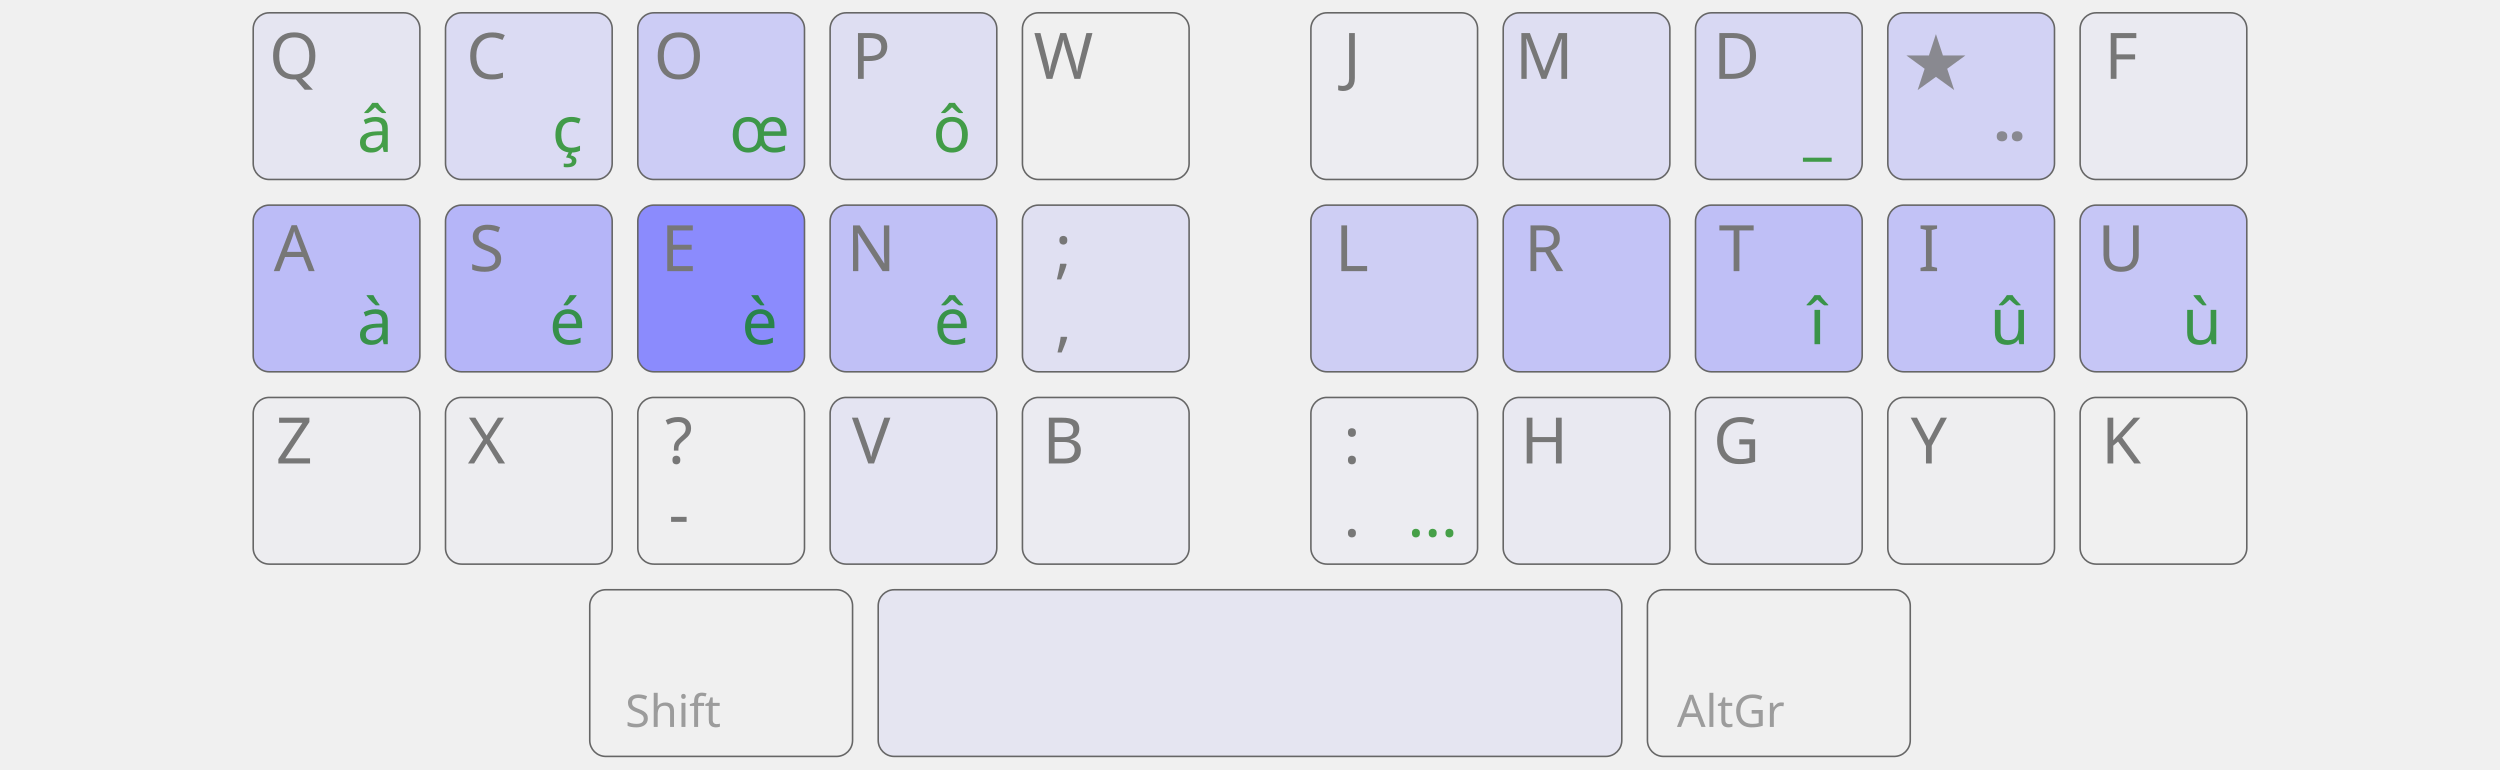
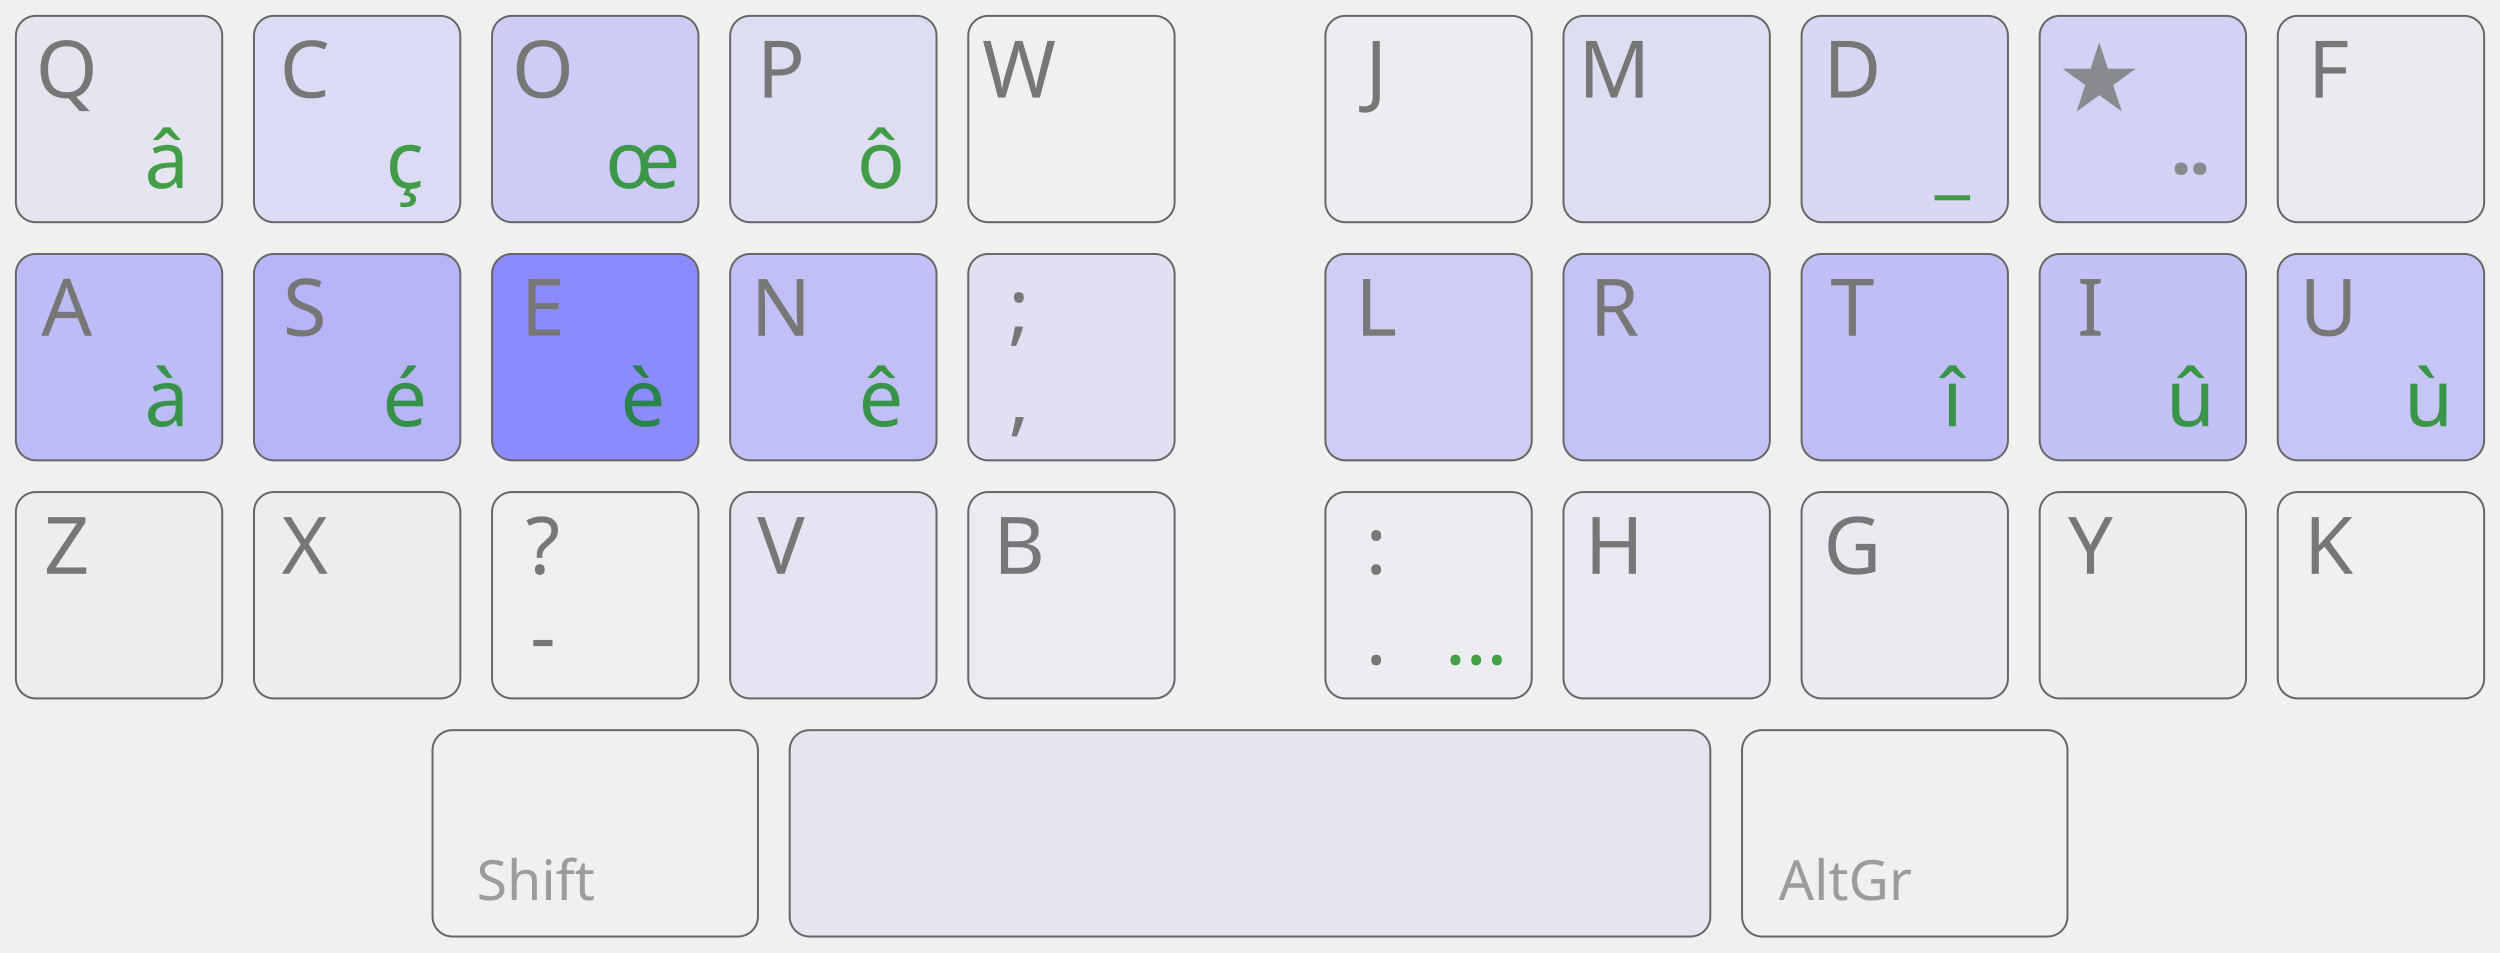
- <svg xmlns="http://www.w3.org/2000/svg" class="gnu" viewBox="60 60 780 240">
+ <svg xmlns="http://www.w3.org/2000/svg" class="gnu" viewBox="135 60 630 240">
  <style>
    rect, path {
      fill: #f8f8f8;
+       fill: #fff;
      stroke: #666;
      stroke-width: .5px;
    }
    text {
      fill: #777;
      font: normal 20px sans-serif;
      text-align: center;
      text-anchor: middle;
    }

    .deadKey {
      /* fill: red; */
      opacity: 0.8;
      font-size: 24px;
      font-weight: bolder;
    }

    #row_AD { transform: translate(64px,  64px); }
    #row_AC { transform: translate(64px, 124px); }
    #row_AB { transform: translate(64px, 184px); }
    #row_AA { transform: translate(64px, 244px); }
    .left   { transform: translate(-15px, 0); }
    .right  { transform: translate(+15px, 0); }

    .layer  { opacity: 0.7; font-size: 14px; }
    .level3 { opacity: 0.7; fill: green; }

    @media (prefers-color-scheme: dark) {
      rect, path { fill: #444; }
      text       { fill: #bbb; }
      .deadKey   { fill: #f44; }
      .level3    { fill: #6b6; }
    }
  </style>
  <g id="row_AD">
    <g class="left">
      <g transform="translate(90)">
        <rect width="52" height="52" rx="5" ry="5" style="fill: rgba(127, 127, 255, 0.096);" />
        <text x="12.8" y="20.6" class="level2">Q</text>
        <text x="38.0" y="43.4" class="level3">â</text>
      </g>
      <g transform="translate(150)">
        <rect width="52" height="52" rx="5" ry="5" style="fill: rgba(127, 127, 255, 0.19);" />
        <text x="12.8" y="20.6" class="level2">C</text>
        <text x="38.0" y="43.4" class="level3">ç</text>
      </g>
      <g transform="translate(210)">
        <rect width="52" height="52" rx="5" ry="5" style="fill: rgba(127, 127, 255, 0.319);" />
        <text x="12.8" y="20.6" class="level2">O</text>
        <text x="38.0" y="43.4" class="level3">œ</text>
      </g>
      <g transform="translate(270)">
        <rect width="52" height="52" rx="5" ry="5" style="fill: rgba(127, 127, 255, 0.157);" />
        <text x="12.8" y="20.6" class="level2">P</text>
        <text x="38.0" y="43.4" class="level3">ô</text>
      </g>
      <g transform="translate(330)">
        <rect width="52" height="52" rx="5" ry="5" style="fill: rgba(127, 127, 255, 0);" />
        <text x="12.8" y="20.6" class="level2">W</text>
        <text x="38.0" y="43.4" class="level3"> </text>
      </g>
    </g>
    <g class="right">
      <g transform="translate(390)">
        <rect width="52" height="52" rx="5" ry="5" style="fill: rgba(127, 127, 255, 0.036);" />
        <text x="12.8" y="20.6" class="level2">J</text>
        <text x="38.0" y="43.4" class="level3"> </text>
      </g>
      <g transform="translate(450)">
        <rect width="52" height="52" rx="5" ry="5" style="fill: rgba(127, 127, 255, 0.16);" />
        <text x="12.8" y="20.6" class="level2">M</text>
        <text x="38.0" y="43.4" class="level3"> </text>
      </g>
      <g transform="translate(510)">
        <rect width="52" height="52" rx="5" ry="5" style="fill: rgba(127, 127, 255, 0.21);" />
        <text x="12.8" y="20.6" class="level2">D</text>
        <text x="38.0" y="43.4" class="level3">_</text>
      </g>
      <g transform="translate(570)">
        <rect width="52" height="52" rx="5" ry="5" style="fill: rgba(127, 127, 255, 0.263);" />
        <text x="15" y="24" class="deadKey">★</text>
        <text x="38" y="55" class="deadKey">¨</text>
      </g>
      <g transform="translate(630)">
        <rect width="52" height="52" rx="5" ry="5" style="fill: rgba(127, 127, 255, 0.055);" />
        <text x="12.8" y="20.6" class="level2">F</text>
        <text x="38.0" y="43.4" class="level3"> </text>
      </g>
    </g>
  </g>
  <g id="row_AC">
    <g class="left">
      <g transform="translate(90)">
        <rect width="52" height="52" rx="5" ry="5" style="fill: rgba(127, 127, 255, 0.46);" />
        <text x="12.8" y="20.6" class="level2">A</text>
        <text x="38.0" y="43.4" class="level3">à</text>
      </g>
      <g transform="translate(150)">
        <rect width="52" height="52" rx="5" ry="5" style="fill: rgba(127, 127, 255, 0.527);" />
        <text x="12.8" y="20.6" class="level2">S</text>
        <text x="38.0" y="43.4" class="level3">é</text>
      </g>
      <g transform="translate(210)">
        <rect width="52" height="52" rx="5" ry="5" style="fill: rgba(127, 127, 255, 0.884);" />
        <text x="12.8" y="20.6" class="level2">E</text>
        <text x="38.0" y="43.4" class="level3">è</text>
      </g>
      <g transform="translate(270)">
        <rect width="52" height="52" rx="5" ry="5" style="fill: rgba(127, 127, 255, 0.42);" />
        <text x="12.8" y="20.6" class="level2">N</text>
        <text x="38.0" y="43.4" class="level3">ê</text>
      </g>
      <g transform="translate(330)">
        <rect width="52" height="52" rx="5" ry="5" style="fill: rgba(127, 127, 255, 0.137);" />
        <text x="12.8" y="43.4" class="level1">,</text>
        <text x="12.8" y="20.6" class="level2">;</text>
        <text x="38.0" y="43.4" class="level3"> </text>
      </g>
    </g>
    <g class="right">
      <g transform="translate(390)">
        <rect width="52" height="52" rx="5" ry="5" style="fill: rgba(127, 127, 255, 0.295);" />
        <text x="12.8" y="20.6" class="level2">L</text>
        <text x="38.0" y="43.4" class="level3"> </text>
      </g>
      <g transform="translate(450)">
        <rect width="52" height="52" rx="5" ry="5" style="fill: rgba(127, 127, 255, 0.391);" />
        <text x="12.8" y="20.6" class="level2">R</text>
        <text x="38.0" y="43.4" class="level3"> </text>
      </g>
      <g transform="translate(510)">
        <rect width="52" height="52" rx="5" ry="5" style="fill: rgba(127, 127, 255, 0.426);" />
        <text x="12.8" y="20.6" class="level2">T</text>
        <text x="38.0" y="43.4" class="level3">î</text>
      </g>
      <g transform="translate(570)">
        <rect width="52" height="52" rx="5" ry="5" style="fill: rgba(127, 127, 255, 0.408);" />
        <text x="12.8" y="20.6" class="level2">I</text>
        <text x="38.0" y="43.4" class="level3">û</text>
      </g>
      <g transform="translate(630)">
        <rect width="52" height="52" rx="5" ry="5" style="fill: rgba(127, 127, 255, 0.374);" />
        <text x="12.8" y="20.6" class="level2">U</text>
        <text x="38.0" y="43.4" class="level3">ù</text>
      </g>
    </g>
  </g>
  <g id="row_AB">
    <g class="left">
      <g transform="translate(90)">
        <rect width="52" height="52" rx="5" ry="5" style="fill: rgba(127, 127, 255, 0.022);" />
        <text x="12.8" y="20.6" class="level2">Z</text>
        <text x="38.0" y="43.4" class="level3"> </text>
      </g>
      <g transform="translate(150)">
        <rect width="52" height="52" rx="5" ry="5" style="fill: rgba(127, 127, 255, 0.022);" />
        <text x="12.8" y="20.6" class="level2">X</text>
        <text x="38.0" y="43.4" class="level3"> </text>
      </g>
      <g transform="translate(210)">
        <rect width="52" height="52" rx="5" ry="5" style="fill: rgba(127, 127, 255, 0.005);" />
        <text x="12.8" y="43.4" class="level1">-</text>
        <text x="12.8" y="20.6" class="level2">?</text>
        <text x="38.0" y="43.4" class="level3"> </text>
      </g>
      <g transform="translate(270)">
        <rect width="52" height="52" rx="5" ry="5" style="fill: rgba(127, 127, 255, 0.107);" />
        <text x="12.8" y="20.6" class="level2">V</text>
        <text x="38.0" y="43.4" class="level3"> </text>
      </g>
      <g transform="translate(330)">
        <rect width="52" height="52" rx="5" ry="5" style="fill: rgba(127, 127, 255, 0.048);" />
        <text x="12.8" y="20.6" class="level2">B</text>
        <text x="38.0" y="43.4" class="level3"> </text>
      </g>
    </g>
    <g class="right">
      <g transform="translate(390)">
        <rect width="52" height="52" rx="5" ry="5" style="fill: rgba(127, 127, 255, 0.04);" />
        <text x="12.8" y="43.4" class="level1">.</text>
        <text x="12.8" y="20.6" class="level2">:</text>
        <text x="38.0" y="43.4" class="level3">…</text>
      </g>
      <g transform="translate(450)">
        <rect width="52" height="52" rx="5" ry="5" style="fill: rgba(127, 127, 255, 0.063);" />
        <text x="12.8" y="20.6" class="level2">H</text>
        <text x="38.0" y="43.4" class="level3"> </text>
      </g>
      <g transform="translate(510)">
        <rect width="52" height="52" rx="5" ry="5" style="fill: rgba(127, 127, 255, 0.053);" />
        <text x="12.8" y="20.6" class="level2">G</text>
        <text x="38.0" y="43.4" class="level3"> </text>
      </g>
      <g transform="translate(570)">
        <rect width="52" height="52" rx="5" ry="5" style="fill: rgba(127, 127, 255, 0.014);" />
        <text x="12.8" y="20.6" class="level2">Y</text>
        <text x="38.0" y="43.4" class="level3"> </text>
      </g>
      <g transform="translate(630)">
        <rect width="52" height="52" rx="5" ry="5" style="fill: rgba(127, 127, 255, 0);" />
        <text x="12.8" y="20.6" class="level2">K</text>
        <text x="38.0" y="43.4" class="level3"> </text>
      </g>
    </g>
  </g>
  <g id="row_AA">
    <g transform="translate(180)">
      <rect width="82" height="52" rx="5" ry="5" style="fill: rgba(127, 127, 255, 0);" />
      <text x="26" y="42.8" class="layer">Shift</text>
    </g>
    <g transform="translate(270)">
      <rect width="232" height="52" rx="5" ry="5" style="fill: rgba(127, 127, 255, 0.086);" />
    </g>
    <g transform="translate(510)">
      <rect width="82" height="52" rx="5" ry="5" style="fill: rgba(127, 127, 255, 0);" />
      <text x="26" y="42.8" class="layer">AltGr</text>
    </g>
  </g>
</svg>
